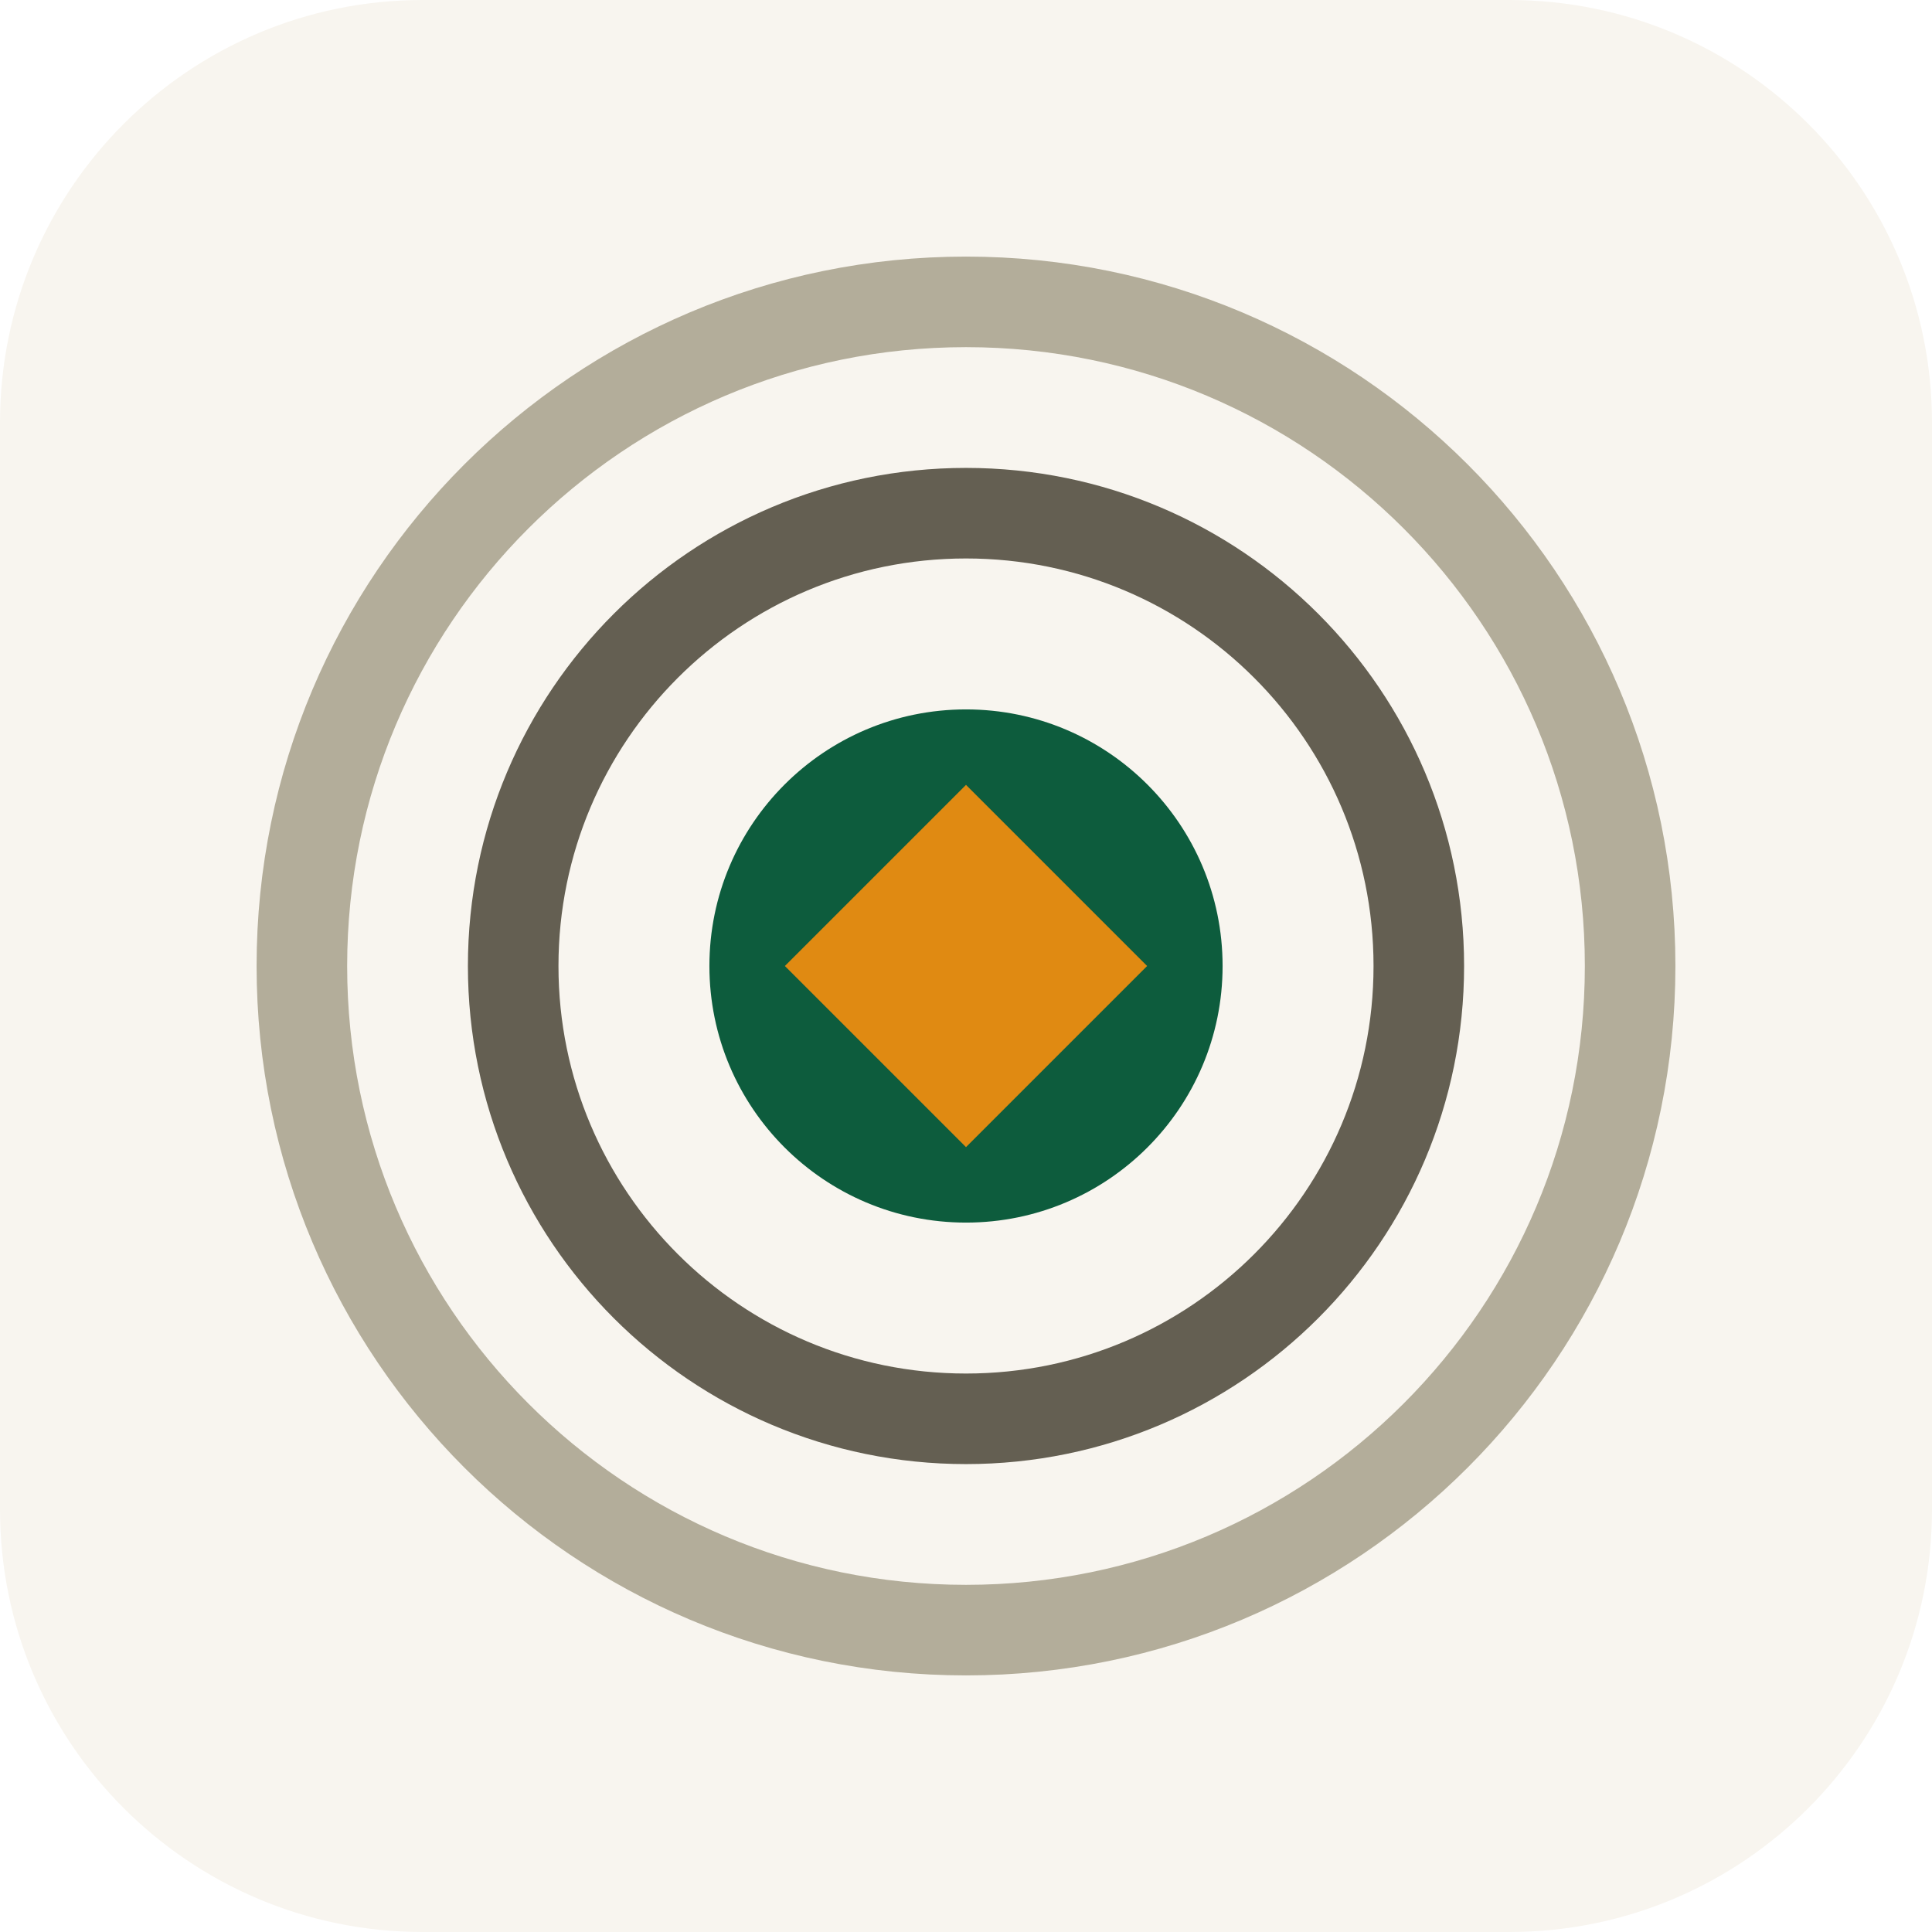
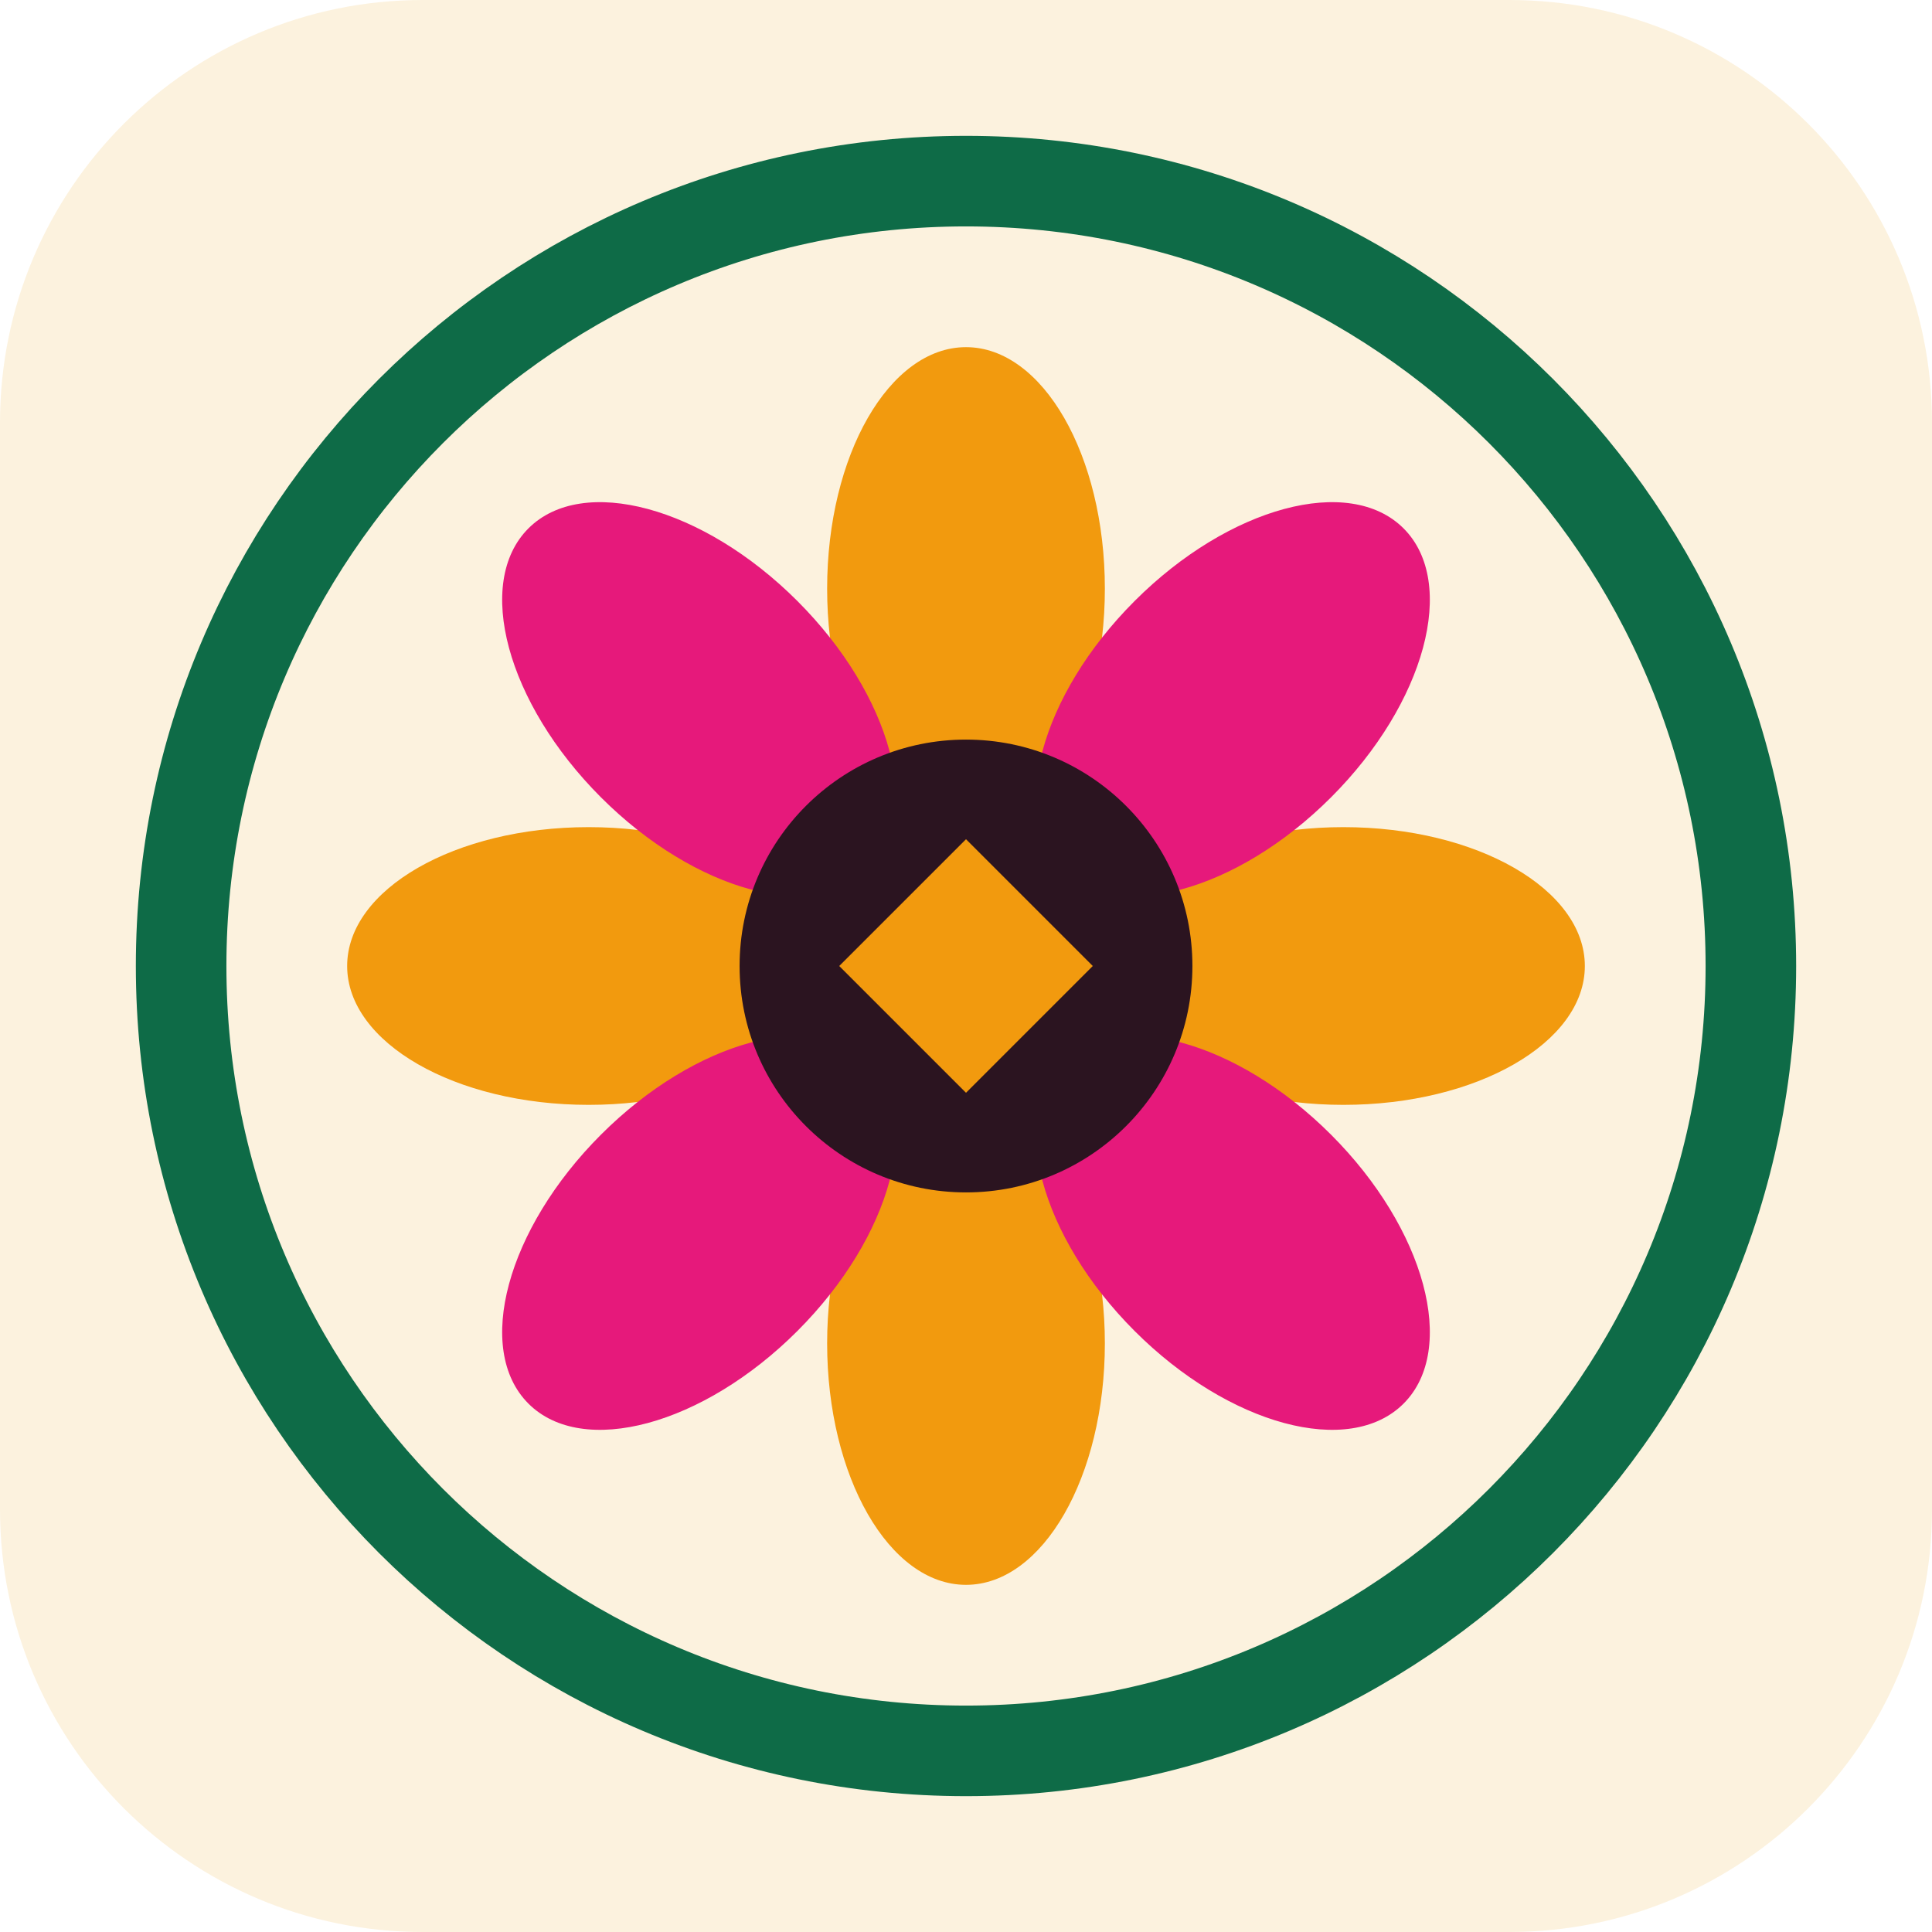
<svg xmlns="http://www.w3.org/2000/svg" viewBox="0 0 64 64">
-   <rect width="64" height="64" rx="14" fill="#F8F5EF" />
-   <circle cx="32" cy="32" r="22" fill="none" stroke="#B3AD9A" stroke-width="3" />
-   <circle cx="32" cy="32" r="15" fill="none" stroke="#645F52" stroke-width="3" />
-   <circle cx="32" cy="32" r="8.5" fill="#0D5C3D" />
-   <path fill="#E08A12" d="M32 26 38 32 32 38 26 32z" />
+   <rect width="64" height="64" rx="14" fill="#FCF2DE" />
+   <circle cx="32" cy="32" r="26" fill="none" stroke="#0E6B47" stroke-width="3" />
+   <g transform="translate(2 2)">
+     <g fill="#F29A0E">
+       <ellipse cx="30" cy="17.5" rx="4.6" ry="8" />
+       <ellipse cx="30" cy="17.5" rx="4.6" ry="8" transform="rotate(90 30 30)" />
+       <ellipse cx="30" cy="17.5" rx="4.6" ry="8" transform="rotate(180 30 30)" />
+       <ellipse cx="30" cy="17.5" rx="4.6" ry="8" transform="rotate(270 30 30)" />
+     </g>
+     <g fill="#E6197B">
+       <ellipse cx="30" cy="17.5" rx="4.6" ry="8" transform="rotate(45 30 30)" />
+       <ellipse cx="30" cy="17.5" rx="4.6" ry="8" transform="rotate(135 30 30)" />
+       <ellipse cx="30" cy="17.5" rx="4.6" ry="8" transform="rotate(225 30 30)" />
+       <ellipse cx="30" cy="17.5" rx="4.6" ry="8" transform="rotate(315 30 30)" />
+     </g>
+     <circle cx="30" cy="30" r="7.5" fill="#2B1420" />
+     <path fill="#F29A0E" d="M30 25.8 34.2 30 30 34.2 25.8 30z" />
+   </g>
</svg>
